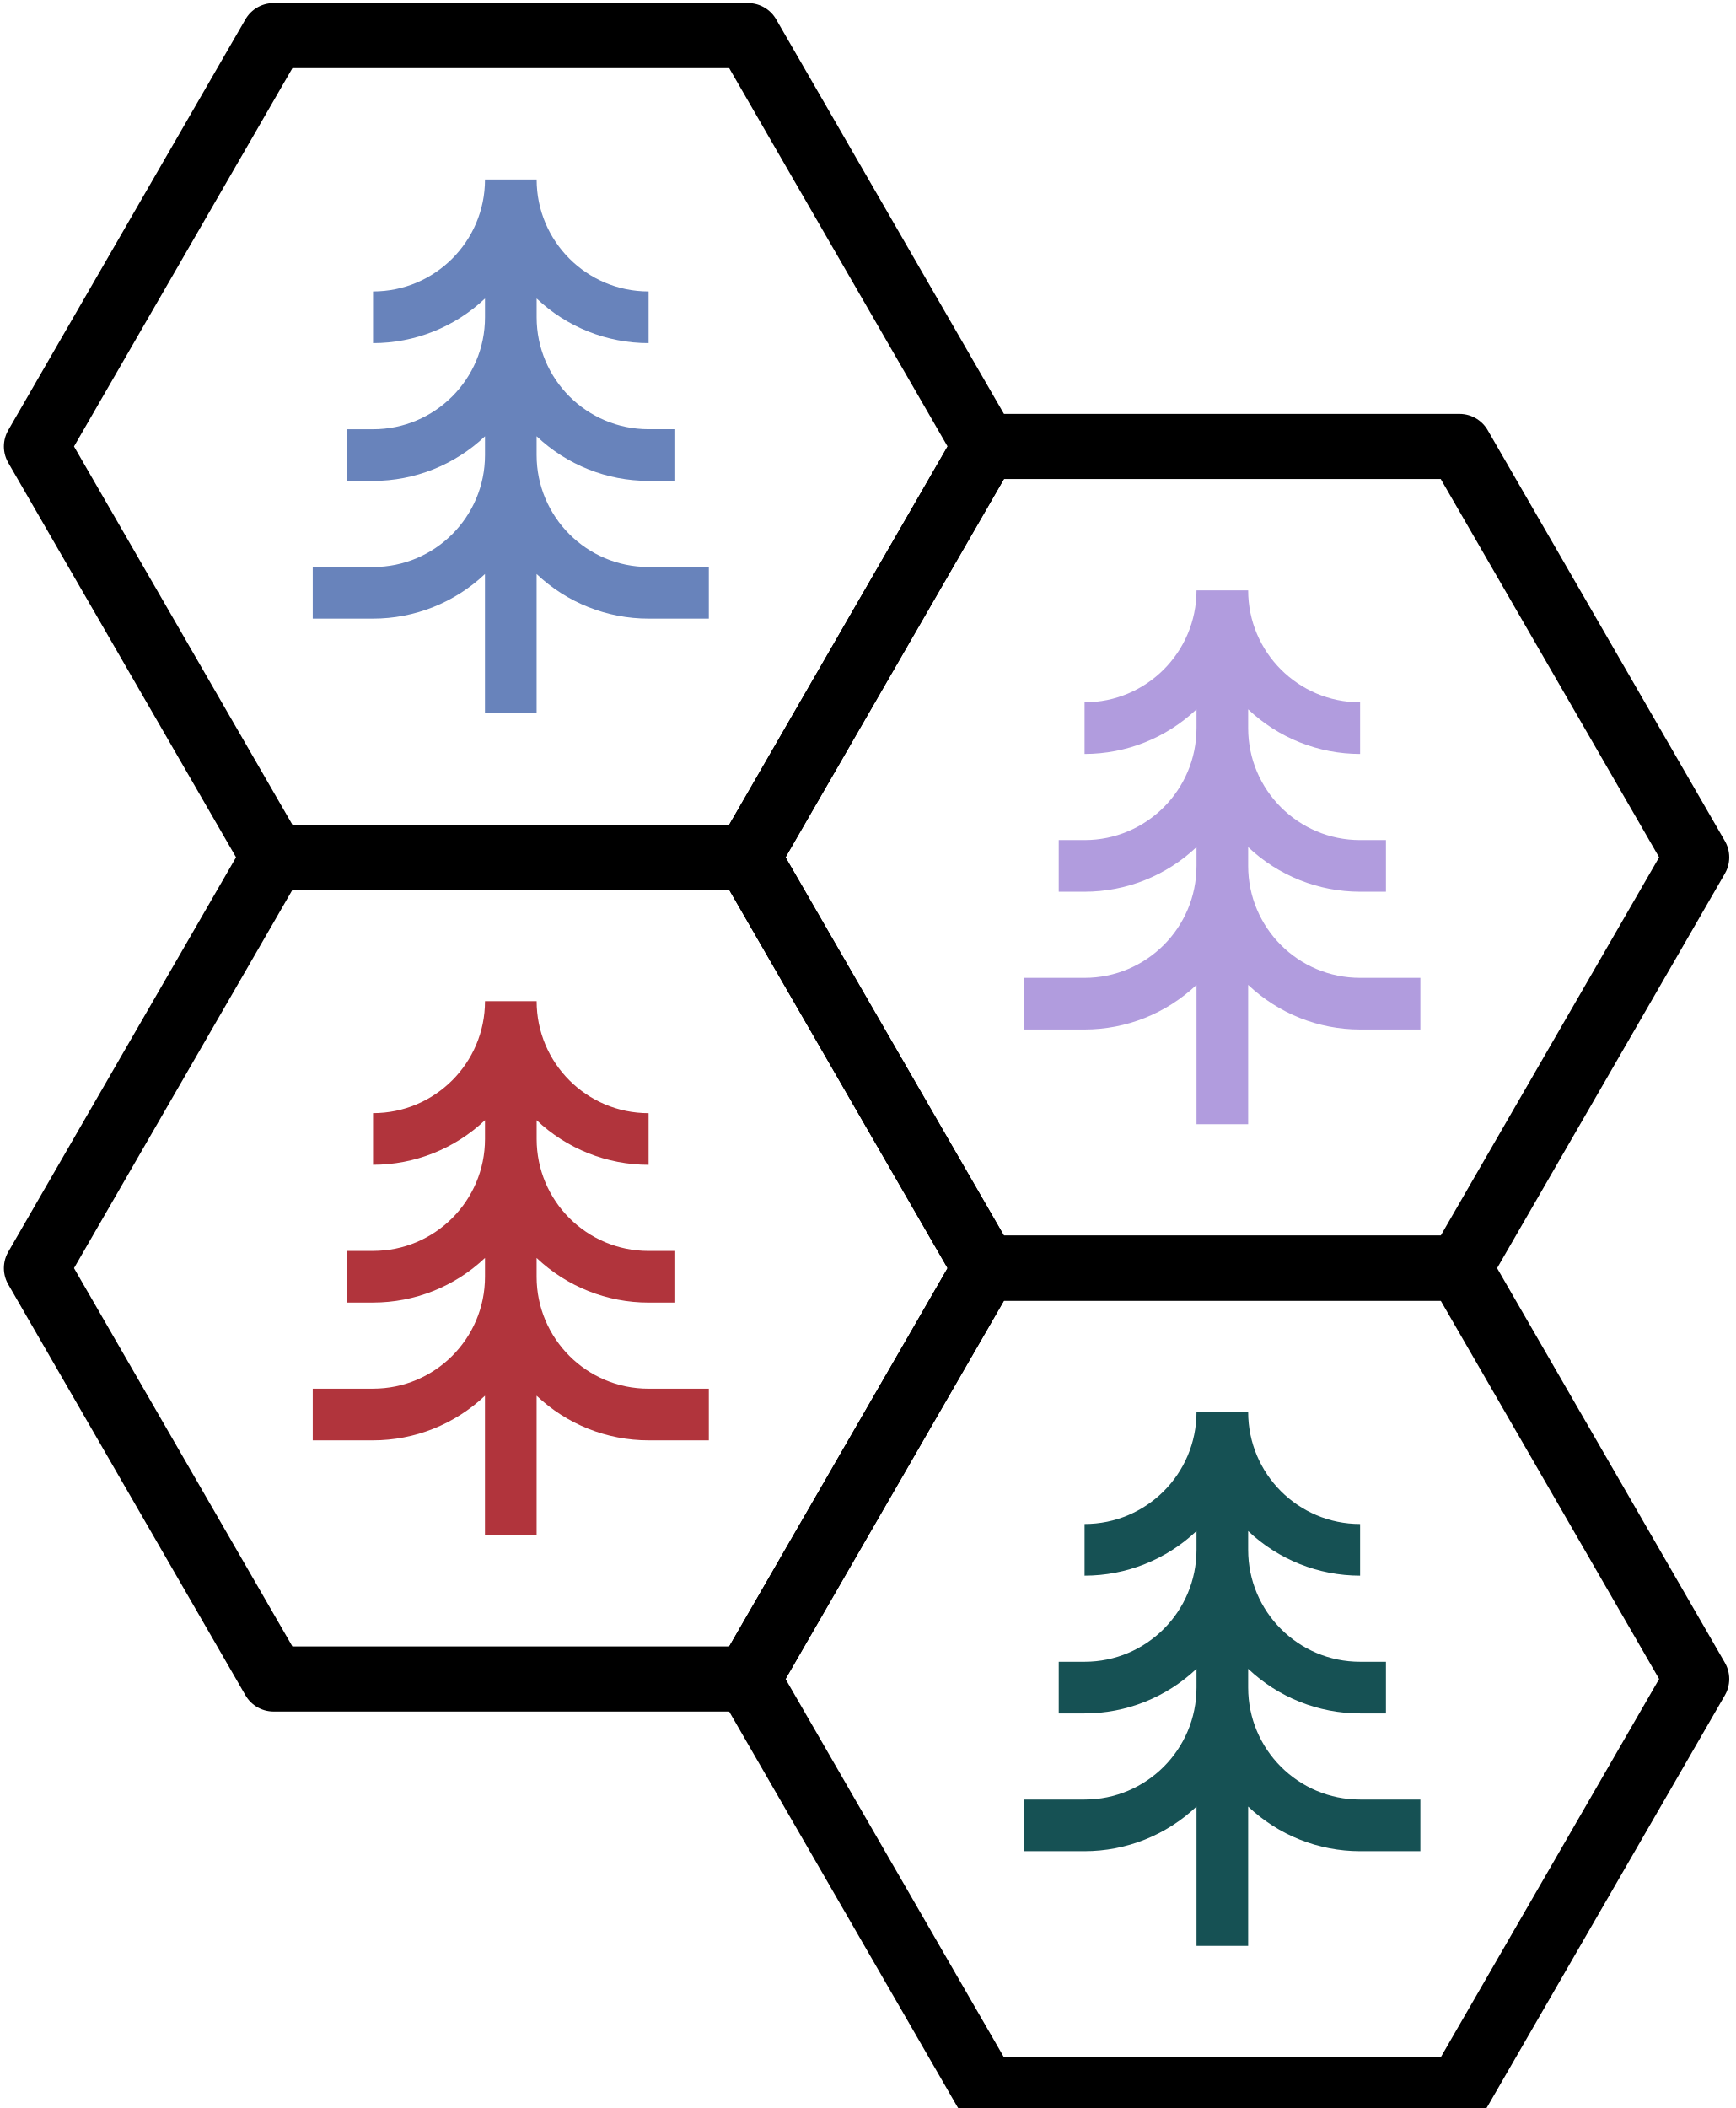
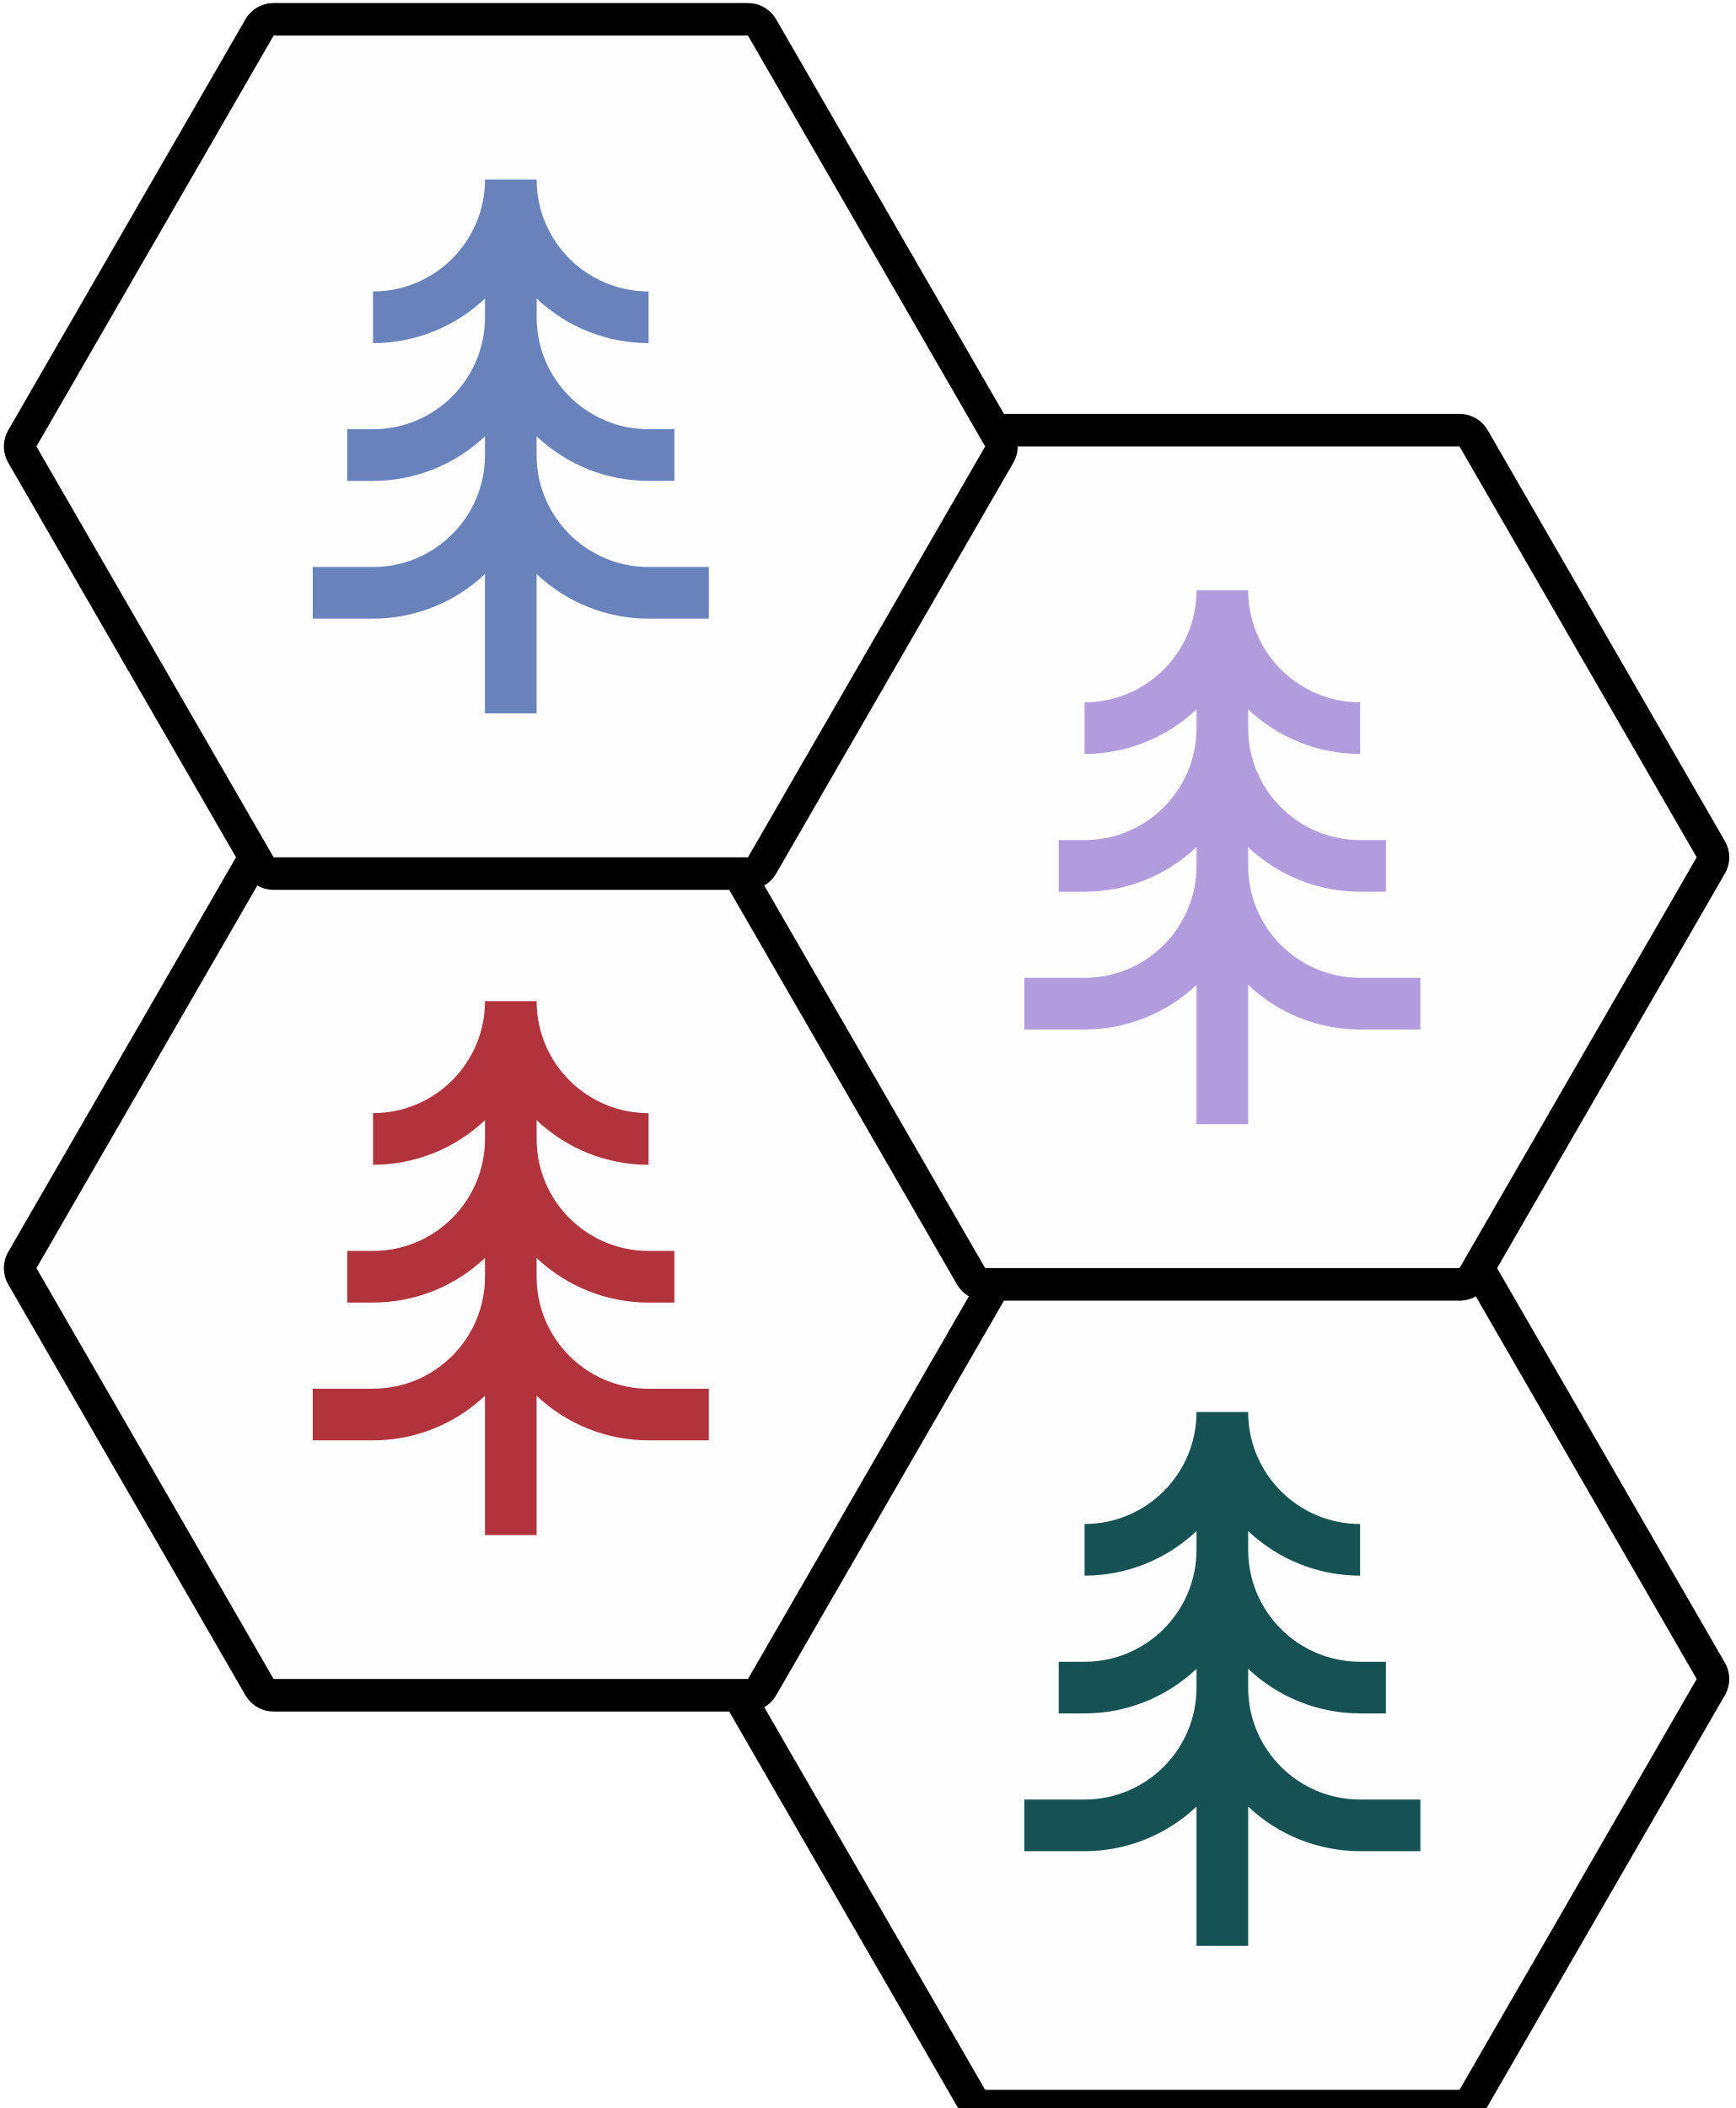
<svg xmlns="http://www.w3.org/2000/svg" width="2.1in" height="2.55in" viewBox="0 0 53.34 64.77" version="1.1" id="svg5">
  <defs id="defs2" />
  <g id="layer1">
-     <path style="fill:none;stroke:#000000;stroke-width:7.559;stroke-linecap:round;stroke-linejoin:round;stroke-miterlimit:4;stroke-dasharray:none;stroke-opacity:1;paint-order:stroke markers fill" id="path894-7" transform="matrix(0.2645833,0,0,0.2645833,-12.49042,-30.0987)" d="m 216.715,356.449 -55.092,-1e-5 -27.546,-47.711 27.546,-47.711 55.092,0 27.546,47.711 z" />
+     <path style="fill:#fefefe;stroke:#000000;stroke-width:7.559;stroke-linecap:round;stroke-linejoin:round;stroke-miterlimit:4;stroke-dasharray:none;stroke-opacity:1;paint-order:stroke markers fill;fill-opacity:1" id="path894-7" transform="matrix(0.2645833,0,0,0.2645833,-12.49042,-30.0987)" d="m 216.715,356.449 -55.092,-1e-5 -27.546,-47.711 27.546,-47.711 55.092,0 27.546,47.711 z" />
    <path d="m 33.327,55.292 h -1.852 v 1.587 h 1.852 a 5.003,5.003 0 0 0 3.44,-1.371 v 4.281 h 1.587 v -4.281 a 5.003,5.003 0 0 0 3.44,1.371 h 1.852 v -1.587 h -1.852 a 3.44,3.44 0 0 1 -3.44,-3.44 v -0.577 a 5.003,5.003 0 0 0 3.44,1.371 h 0.794 v -1.587 h -0.794 a 3.44,3.44 0 0 1 -3.44,-3.44 v -0.577 a 5.003,5.003 0 0 0 3.44,1.371 v -1.587 a 3.44,3.44 0 0 1 -3.44,-3.44 h -1.587 a 3.44,3.44 0 0 1 -3.44,3.44 v 1.587 a 5.003,5.003 0 0 0 3.44,-1.371 v 0.577 a 3.44,3.44 0 0 1 -3.44,3.44 h -0.794 v 1.587 h 0.794 a 5.003,5.003 0 0 0 3.44,-1.371 v 0.577 a 3.44,3.44 0 0 1 -3.44,3.44 z" id="path1170-5" style="fill:#165154;fill-opacity:1;stroke:none;stroke-width:0.265" />
-     <path style="fill:none;stroke:#000000;stroke-width:7.559;stroke-linecap:round;stroke-linejoin:round;stroke-miterlimit:4;stroke-dasharray:none;stroke-opacity:1;paint-order:stroke markers fill" id="path894-7-1" transform="matrix(0.2645833,0,0,0.2645833,-34.35512,-42.72229)" d="m 216.715,356.449 -55.092,-1e-5 -27.546,-47.711 27.546,-47.711 55.092,0 27.546,47.711 z" />
+     <path style="fill:#fefefe;stroke:#000000;stroke-width:7.559;stroke-linecap:round;stroke-linejoin:round;stroke-miterlimit:4;stroke-dasharray:none;stroke-opacity:1;paint-order:stroke markers fill;fill-opacity:1" id="path894-7-1" transform="matrix(0.2645833,0,0,0.2645833,-34.35512,-42.72229)" d="m 216.715,356.449 -55.092,-1e-5 -27.546,-47.711 27.546,-47.711 55.092,0 27.546,47.711 z" />
    <path d="M 11.462,42.669 H 9.61 v 1.587 H 11.462 a 5.003,5.003 0 0 0 3.44,-1.371 v 4.281 h 1.587 v -4.281 a 5.003,5.003 0 0 0 3.44,1.371 h 1.852 v -1.587 h -1.852 a 3.44,3.44 0 0 1 -3.44,-3.44 v -0.577 a 5.003,5.003 0 0 0 3.44,1.371 h 0.794 v -1.587 h -0.794 A 3.44,3.44 0 0 1 16.49,34.996 v -0.577 a 5.003,5.003 0 0 0 3.44,1.371 v -1.587 A 3.44,3.44 0 0 1 16.49,30.762 h -1.587 a 3.44,3.44 0 0 1 -3.44,3.44 v 1.587 a 5.003,5.003 0 0 0 3.44,-1.371 v 0.577 a 3.44,3.44 0 0 1 -3.44,3.44 h -0.794 v 1.587 h 0.794 a 5.003,5.003 0 0 0 3.44,-1.371 v 0.577 a 3.44,3.44 0 0 1 -3.44,3.44 z" id="path1170-5-3" style="fill:#b1343c;fill-opacity:1;stroke:none;stroke-width:0.265" />
-     <path style="fill:none;stroke:#000000;stroke-width:7.559;stroke-linecap:round;stroke-linejoin:round;stroke-miterlimit:4;stroke-dasharray:none;stroke-opacity:1;paint-order:stroke markers fill" id="path894-7-1-5" transform="matrix(0.2645833,0,0,0.2645833,-12.49042,-55.34588)" d="m 216.715,356.449 -55.092,-1e-5 -27.546,-47.711 27.546,-47.711 55.092,0 27.546,47.711 z" />
+     <path style="fill:#fefefe;stroke:#000000;stroke-width:7.559;stroke-linecap:round;stroke-linejoin:round;stroke-miterlimit:4;stroke-dasharray:none;stroke-opacity:1;paint-order:stroke markers fill;fill-opacity:1" id="path894-7-1-5" transform="matrix(0.2645833,0,0,0.2645833,-12.49042,-55.34588)" d="m 216.715,356.449 -55.092,-1e-5 -27.546,-47.711 27.546,-47.711 55.092,0 27.546,47.711 z" />
    <path d="m 33.327,30.045 h -1.852 v 1.587 h 1.852 a 5.003,5.003 0 0 0 3.44,-1.371 v 4.281 h 1.587 v -4.281 a 5.003,5.003 0 0 0 3.44,1.371 h 1.852 v -1.587 h -1.852 A 3.44,3.44 0 0 1 38.354,26.605 v -0.577 a 5.003,5.003 0 0 0 3.44,1.371 h 0.794 v -1.587 h -0.794 a 3.44,3.44 0 0 1 -3.44,-3.44 v -0.577 a 5.003,5.003 0 0 0 3.44,1.371 v -1.587 a 3.44,3.44 0 0 1 -3.44,-3.44 h -1.587 a 3.44,3.44 0 0 1 -3.44,3.44 v 1.587 a 5.003,5.003 0 0 0 3.44,-1.371 v 0.577 a 3.44,3.44 0 0 1 -3.44,3.44 h -0.794 v 1.587 h 0.794 a 5.003,5.003 0 0 0 3.44,-1.371 v 0.577 a 3.44,3.44 0 0 1 -3.44,3.44 z" id="path1170-5-3-8" style="fill:#b19cde;fill-opacity:1;stroke:none;stroke-width:0.265;stroke-opacity:1" />
-     <path style="fill:none;stroke:#000000;stroke-width:7.559;stroke-linecap:round;stroke-linejoin:round;stroke-miterlimit:4;stroke-dasharray:none;stroke-opacity:1;paint-order:stroke markers fill" id="path894-7-1-5-6" transform="matrix(0.2645833,0,0,0.2645833,-34.35511,-67.96947)" d="m 216.715,356.449 -55.092,-1e-5 -27.546,-47.711 27.546,-47.711 55.092,0 27.546,47.711 z" />
+     <path style="fill:#fefefe;stroke:#000000;stroke-width:7.559;stroke-linecap:round;stroke-linejoin:round;stroke-miterlimit:4;stroke-dasharray:none;stroke-opacity:1;paint-order:stroke markers fill;fill-opacity:1" id="path894-7-1-5-6" transform="matrix(0.2645833,0,0,0.2645833,-34.35511,-67.96947)" d="m 216.715,356.449 -55.092,-1e-5 -27.546,-47.711 27.546,-47.711 55.092,0 27.546,47.711 z" />
    <path d="M 11.462,17.421 H 9.61 v 1.587 h 1.852 a 5.003,5.003 0 0 0 3.44,-1.371 v 4.281 h 1.587 v -4.281 a 5.003,5.003 0 0 0 3.44,1.371 h 1.852 v -1.587 h -1.852 a 3.44,3.44 0 0 1 -3.44,-3.44 v -0.577 a 5.003,5.003 0 0 0 3.44,1.371 h 0.794 v -1.587 h -0.794 A 3.44,3.44 0 0 1 16.49,9.749 V 9.172 a 5.003,5.003 0 0 0 3.44,1.371 V 8.955 A 3.44,3.44 0 0 1 16.49,5.515 h -1.587 a 3.44,3.44 0 0 1 -3.44,3.44 v 1.588 a 5.003,5.003 0 0 0 3.44,-1.371 v 0.577 a 3.44,3.44 0 0 1 -3.44,3.44 h -0.794 v 1.587 h 0.794 a 5.003,5.003 0 0 0 3.44,-1.371 v 0.577 a 3.44,3.44 0 0 1 -3.44,3.44 z" id="path1170-5-3-8-7" style="fill:#6883bb;fill-opacity:1;stroke:none;stroke-width:0.265;stroke-opacity:1" />
  </g>
</svg>
